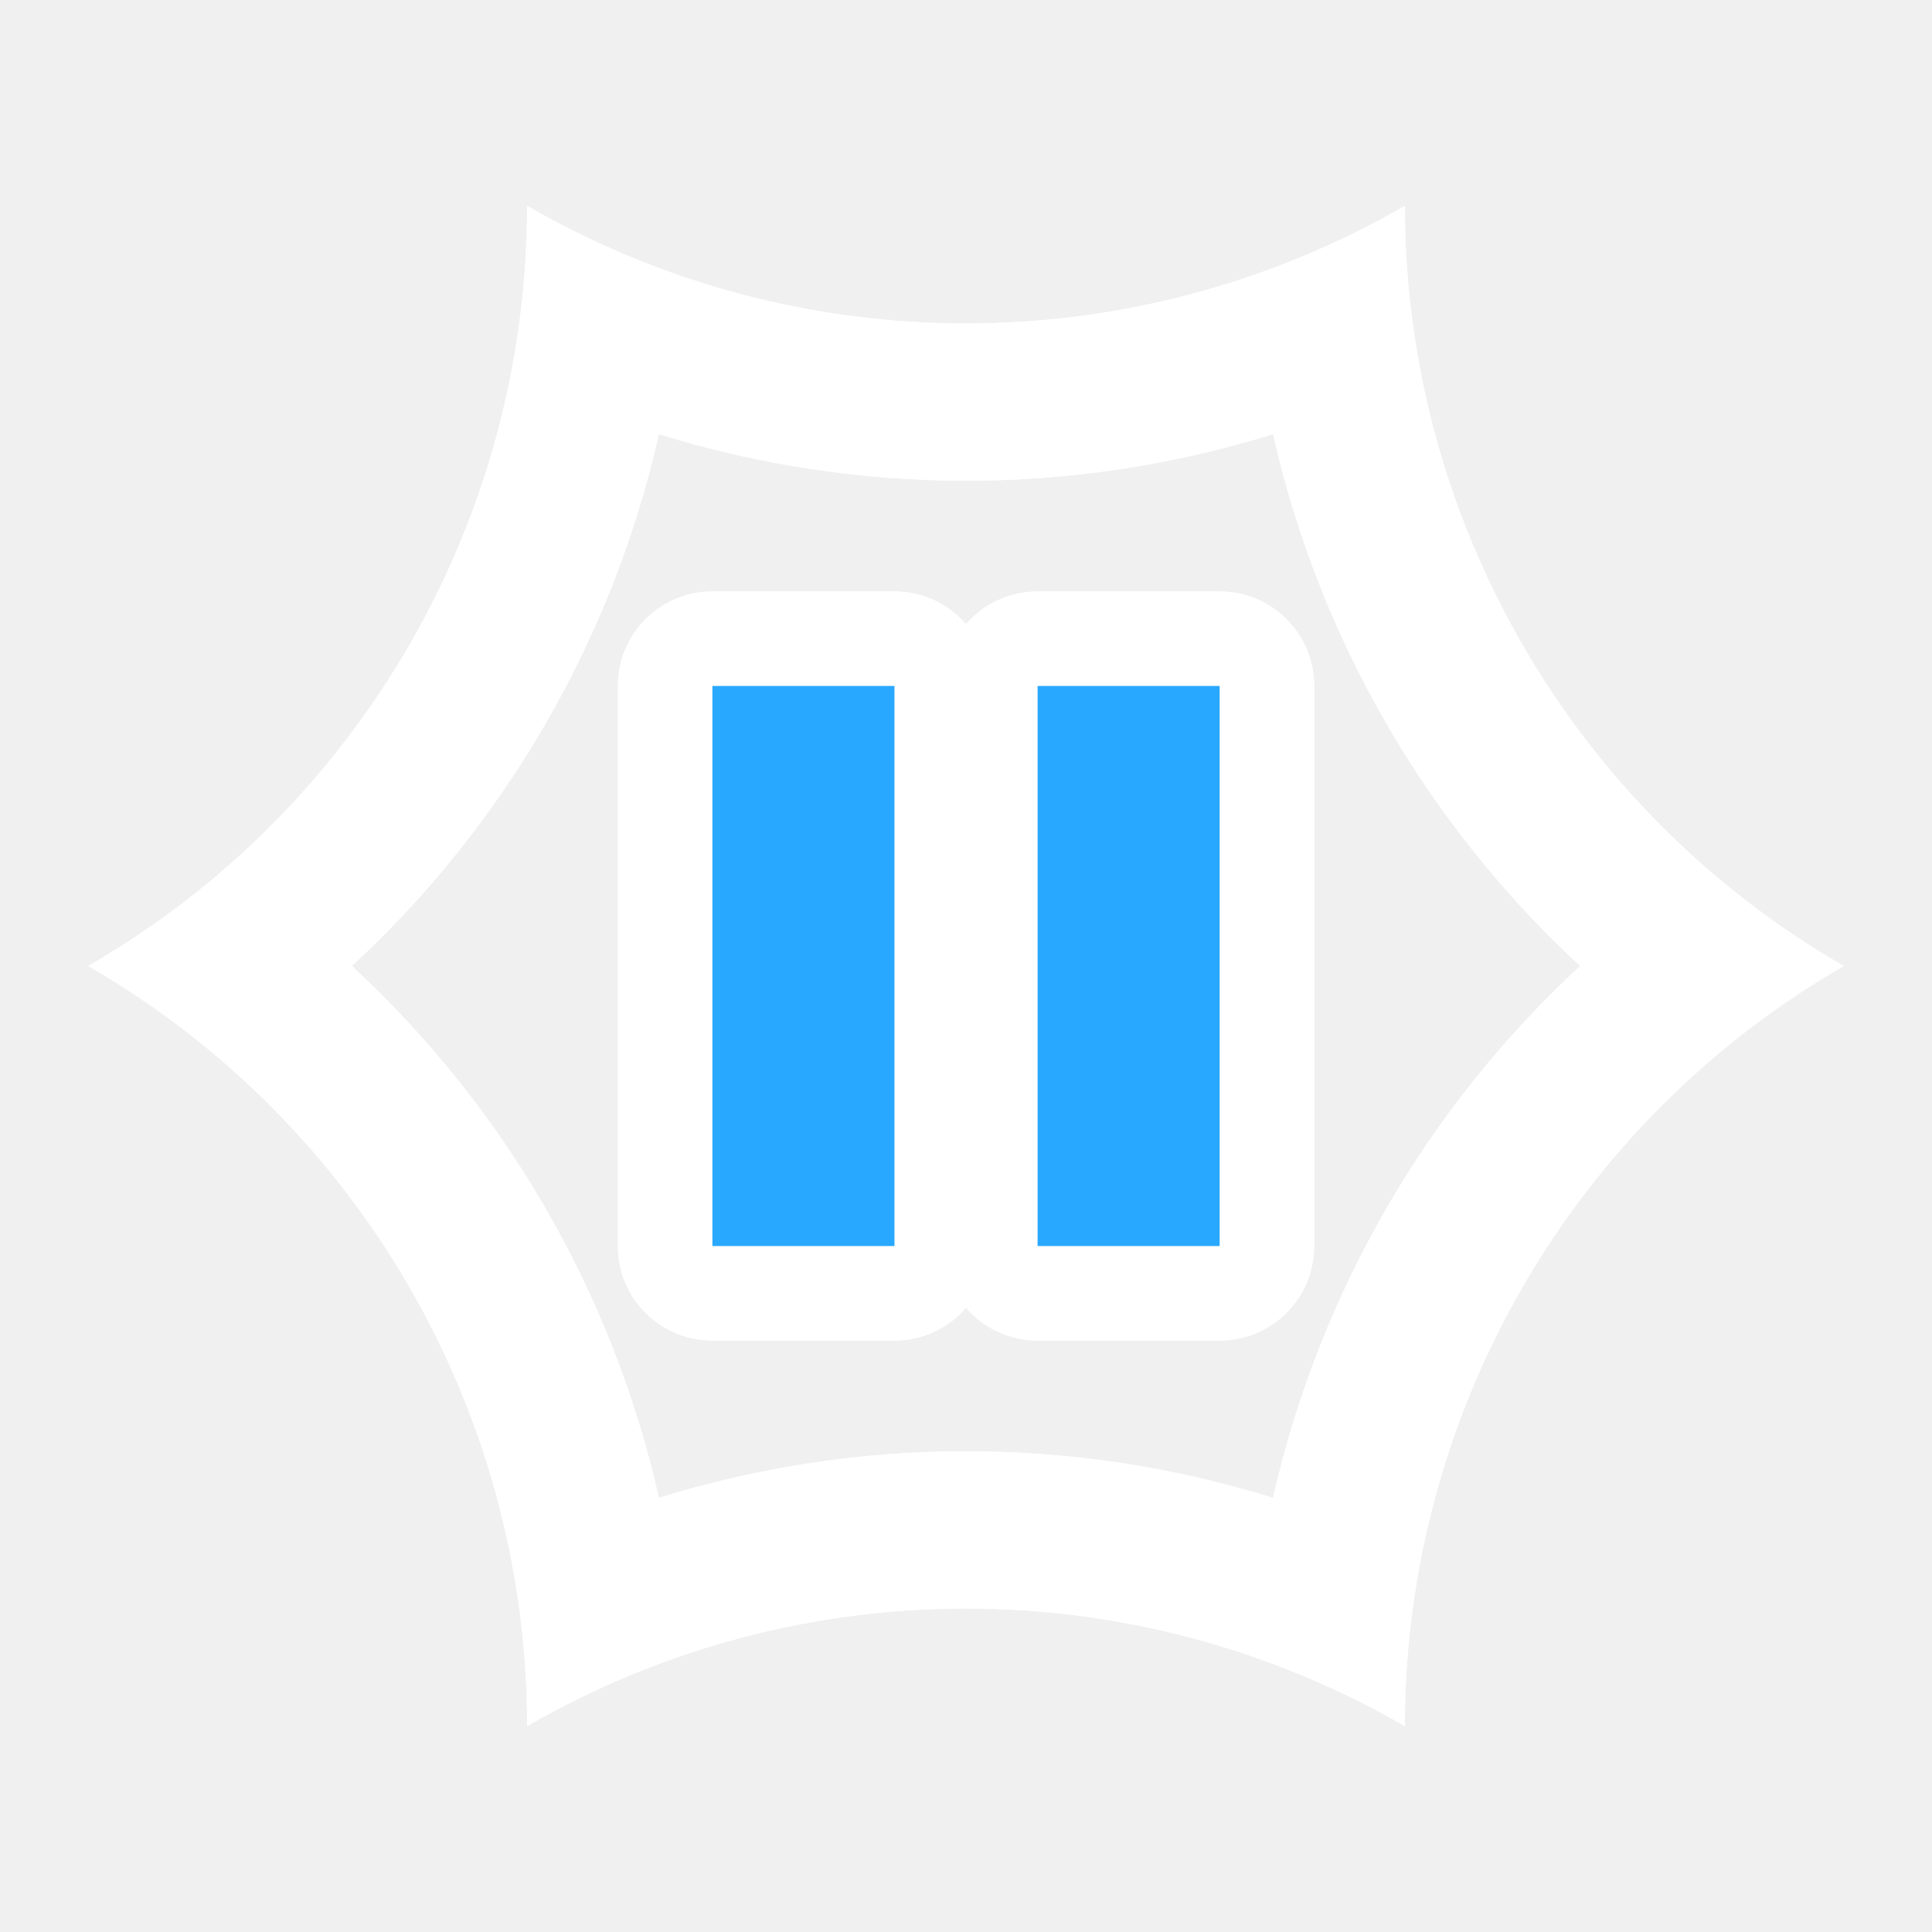
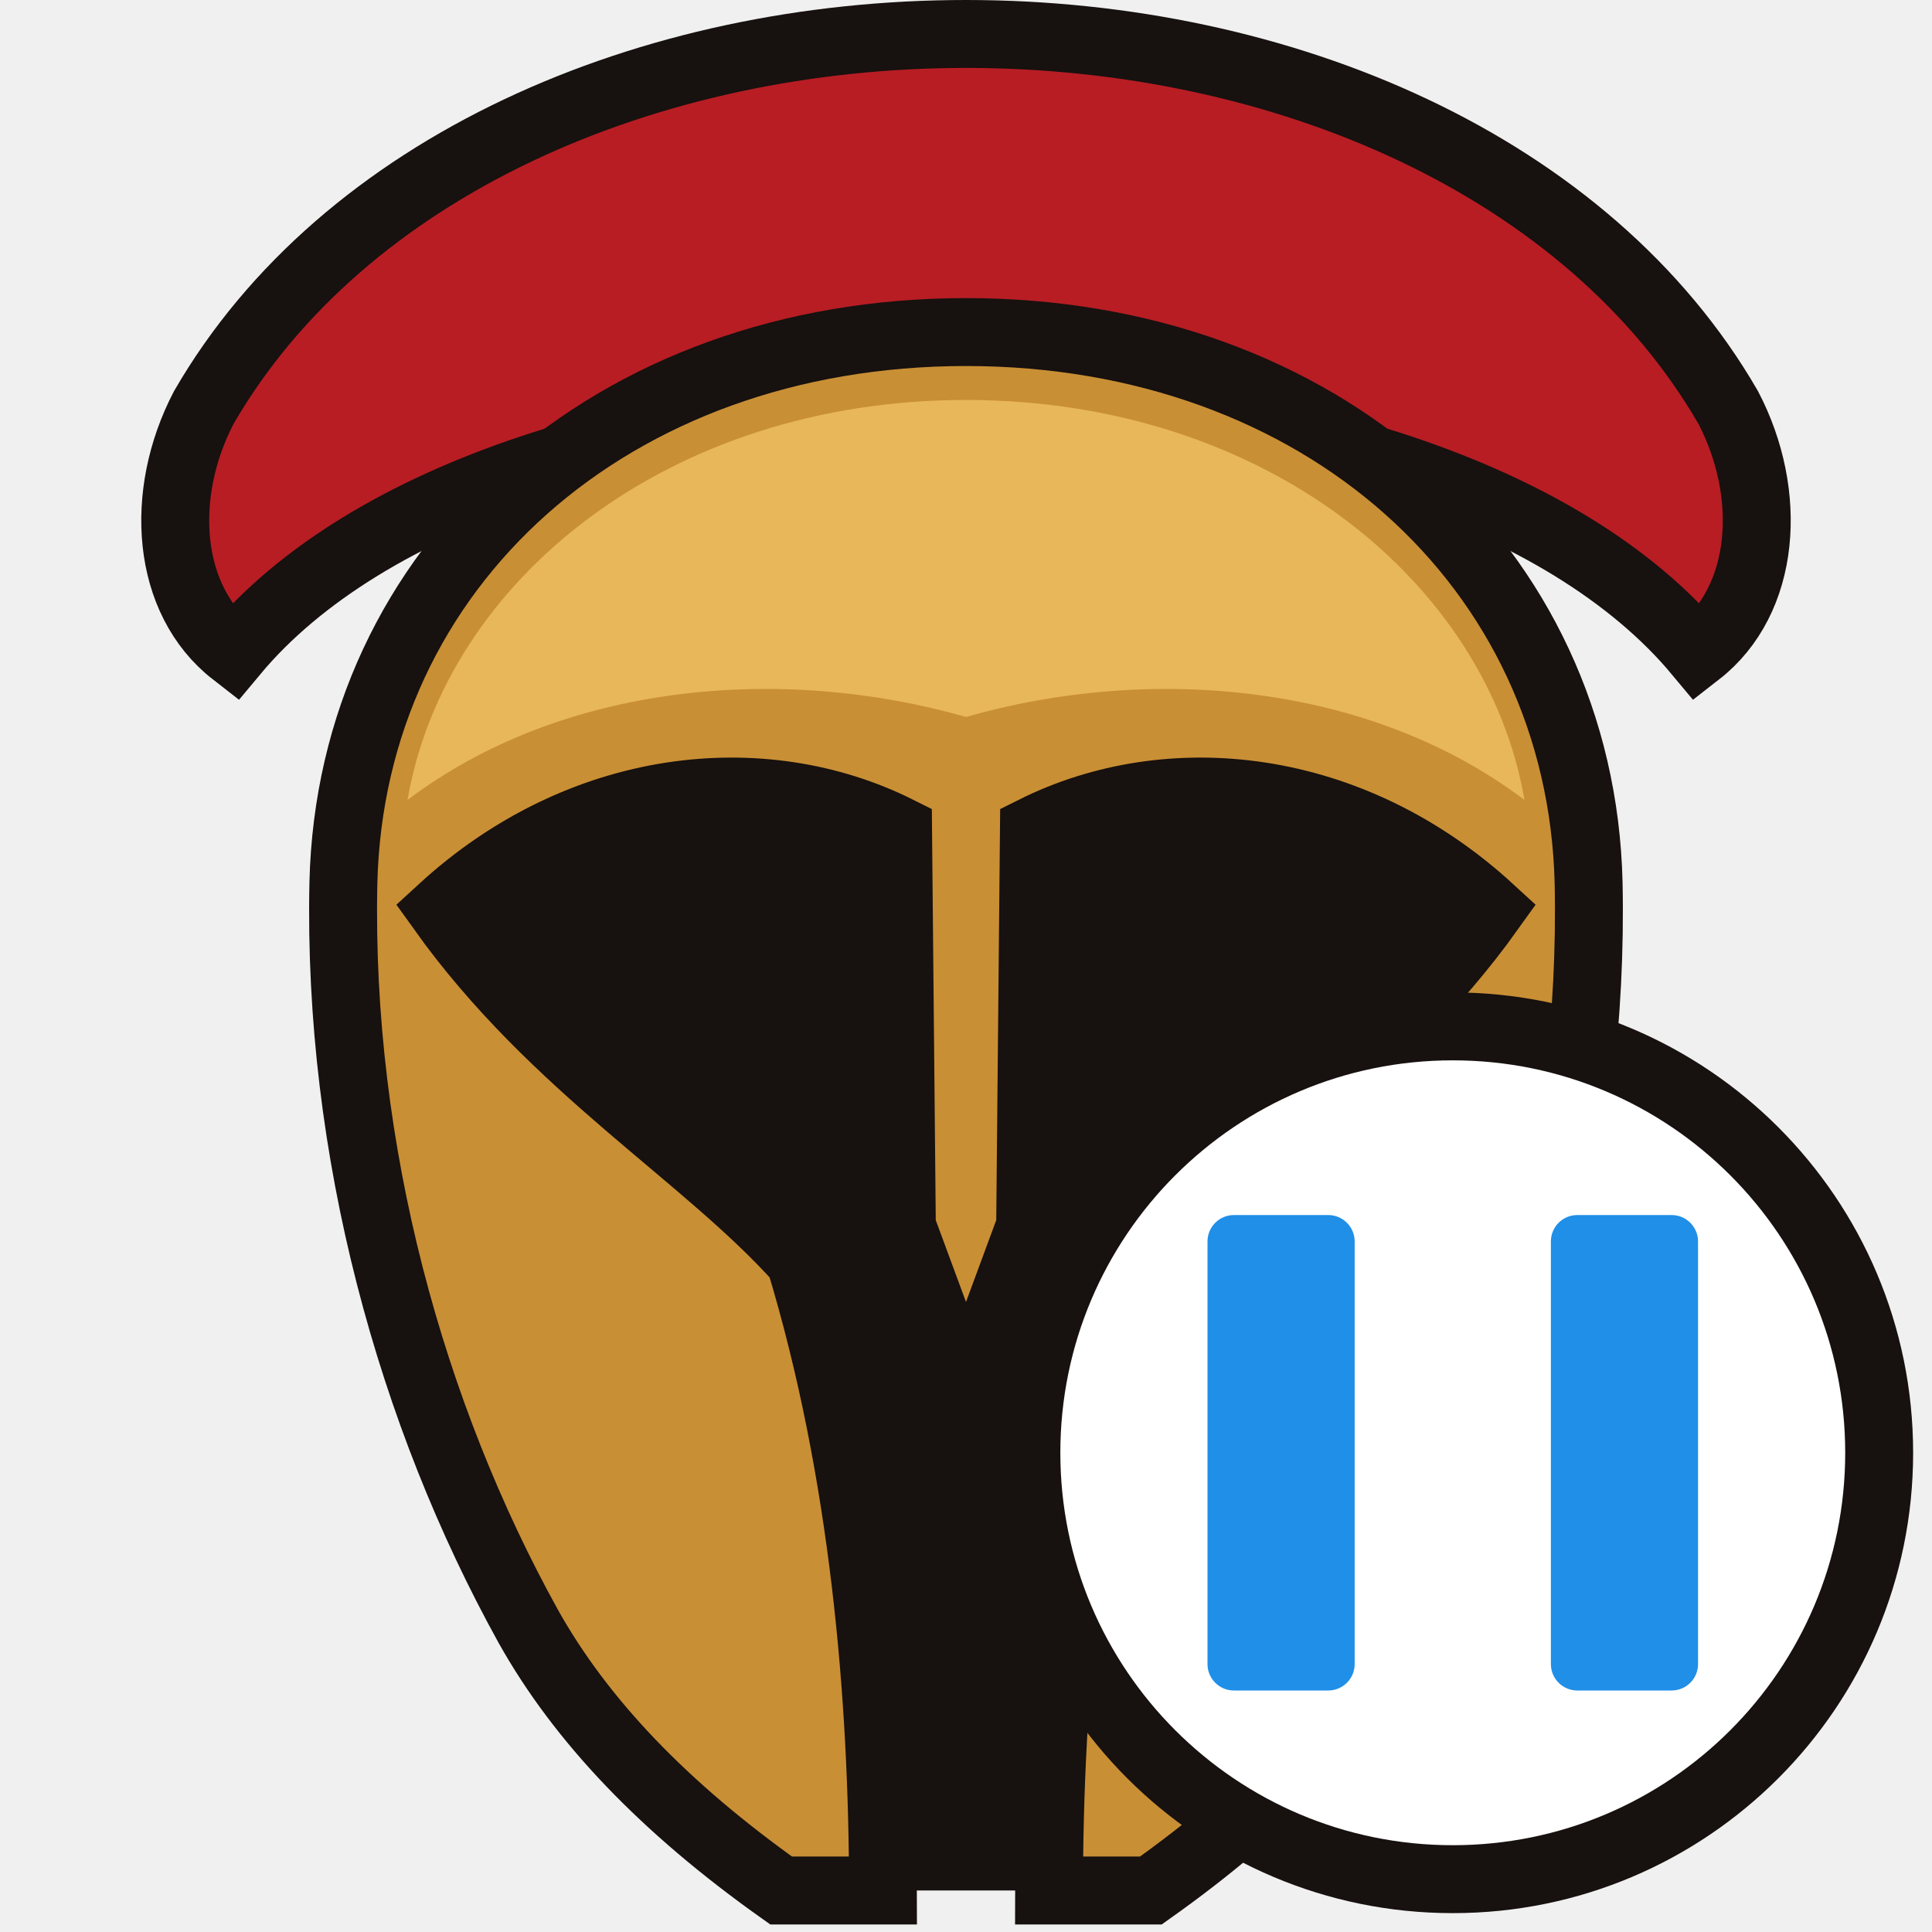
- <svg xmlns="http://www.w3.org/2000/svg" width="100%" height="100%" viewBox="0 0 1024 1024" version="1.1" xml:space="preserve" style="fill-rule:evenodd;clip-rule:evenodd;stroke-linejoin:round;stroke-miterlimit:2;">
-   <g transform="matrix(1,0,0,1,-2176,0)">
-     <g id="ICON_PAUSE" transform="matrix(1,0,0,1,2176,0)">
-       <rect x="0" y="0" width="1024" height="1024" style="fill:none;" />
-       <g id="apollo.afdesign" transform="matrix(1,0,0,1,512,512)">
-         <g transform="matrix(1,0,0,1,-512,-512)">
-           <clipPath id="_clip1">
-             <rect x="0" y="0" width="1024" height="1024" />
-           </clipPath>
-           <g clip-path="url(#_clip1)">
-             <g>
-               <g transform="matrix(1.27997,0,0,1.27997,-143.345,-143.345)">
-                 <g transform="matrix(1.26917,-0.732758,0.732758,1.26917,-512.989,237.355)">
-                   <path d="M512,264C556.301,340.731 638.172,388 726.774,388C682.473,464.731 682.473,559.269 726.774,636C638.172,636 556.301,683.269 512,760C467.699,683.269 385.828,636 297.226,636C341.527,559.269 341.527,464.731 297.226,388C385.828,388 467.699,340.731 512,264ZM512,338.465C471.86,381.904 419.404,412.19 361.715,425.233C379.264,481.715 379.264,542.285 361.715,598.767C419.404,611.81 471.86,642.096 512,685.535C552.14,642.096 604.596,611.81 662.285,598.767C644.736,542.285 644.736,481.715 662.285,425.233C604.596,412.19 552.14,381.904 512,338.465Z" style="fill:white;" />
-                 </g>
-                 <g transform="matrix(1.26917,-0.732758,0.732758,1.26917,-512.989,237.355)">
-                   <path d="M512,264C556.301,340.731 638.172,388 726.774,388C682.473,464.731 682.473,559.269 726.774,636C638.172,636 556.301,683.269 512,760C467.699,683.269 385.828,636 297.226,636C341.527,559.269 341.527,464.731 297.226,388C385.828,388 467.699,340.731 512,264ZM512,338.465C471.86,381.904 419.404,412.19 361.715,425.233C379.264,481.715 379.264,542.285 361.715,598.767C419.404,611.81 471.86,642.096 512,685.535C552.14,642.096 604.596,611.81 662.285,598.767C644.736,542.285 644.736,481.715 662.285,425.233C604.596,412.19 552.14,381.904 512,338.465Z" style="fill:white;" />
-                 </g>
-               </g>
-             </g>
-           </g>
-         </g>
-       </g>
-       <g>
-         <g>
-           <g transform="matrix(1.30583,0,0,1.19277,-2960.19,-115.994)">
-             <rect x="2556" y="402" width="74" height="249" style="fill:rgb(41,168,255);" />
-             <path d="M2668.29,402L2668.29,651C2668.29,674.151 2651.15,692.919 2630,692.919L2556,692.919C2534.85,692.919 2517.71,674.151 2517.71,651L2517.71,402C2517.71,378.849 2534.85,360.081 2556,360.081L2630,360.081C2651.15,360.081 2668.29,378.849 2668.29,402ZM2630,402L2556,402L2556,651L2630,651L2630,402Z" style="fill:white;" />
-           </g>
-           <g transform="matrix(1.30583,0,0,1.19277,-2787.82,-115.994)">
-             <rect x="2556" y="402" width="74" height="249" style="fill:rgb(41,168,255);" />
-             <path d="M2668.29,402L2668.29,651C2668.29,674.151 2651.15,692.919 2630,692.919L2556,692.919C2534.85,692.919 2517.71,674.151 2517.71,651L2517.71,402C2517.71,378.849 2534.85,360.081 2556,360.081L2630,360.081C2651.15,360.081 2668.29,378.849 2668.29,402ZM2630,402L2556,402L2556,651L2630,651L2630,402Z" style="fill:white;" />
-           </g>
-         </g>
-         <g>
-           <g transform="matrix(1.30583,0,0,1.19277,-2960.19,-115.994)">
-             <rect x="2556" y="402" width="74" height="249" style="fill:rgb(41,168,255);" />
-             <path d="M2668.29,402L2668.29,651C2668.29,674.151 2651.15,692.919 2630,692.919L2556,692.919C2534.85,692.919 2517.71,674.151 2517.71,651L2517.71,402C2517.71,378.849 2534.85,360.081 2556,360.081L2630,360.081C2651.15,360.081 2668.29,378.849 2668.29,402ZM2630,402L2556,402L2556,651L2630,651L2630,402Z" style="fill:white;" />
-           </g>
-           <g transform="matrix(1.30583,0,0,1.19277,-2787.82,-115.994)">
-             <rect x="2556" y="402" width="74" height="249" style="fill:rgb(41,168,255);" />
-             <path d="M2668.29,402L2668.29,651C2668.29,674.151 2651.15,692.919 2630,692.919L2556,692.919C2534.85,692.919 2517.71,674.151 2517.71,651L2517.71,402C2517.71,378.849 2534.85,360.081 2556,360.081L2630,360.081C2651.15,360.081 2668.29,378.849 2668.29,402ZM2630,402L2556,402L2556,651L2630,651L2630,402Z" style="fill:white;" />
-           </g>
-         </g>
-       </g>
-     </g>
+ <svg xmlns="http://www.w3.org/2000/svg" width="100%" height="100%" viewBox="0 0 1024 1024">
+   <path d="M512 18C680 18 842 88 916 216C940 262 936 318 900 346C830 262 680 214 512 214C344 214 194 262 124 346C88 318 84 262 108 216C182 88 344 18 512 18Z" fill="#b81d24" stroke="#17110f" stroke-width="36" />
+   <path d="M548 440C620 404 716 414 790 482C730 566 650 612 600 668C566 780 556 900 556 1002L468 1002C468 900 458 780 424 668C374 612 294 566 234 482C308 414 404 404 476 440L478 650L512 742L546 650Z" fill="#17110f" />
+   <path d="M512 176C700 176 838 300 842 468C845 610 806 750 744 862C716 912 672 958 610 1002L556 1002C556 900 566 780 600 668C650 612 730 566 790 482C716 414 620 404 548 440L546 650L512 742L478 650L476 440C404 404 308 414 234 482C294 566 374 612 424 668C458 780 468 900 468 1002L414 1002C352 958 308 912 280 862C218 750 179 610 182 468C186 300 324 176 512 176Z" fill="#c98f35" stroke="#17110f" stroke-width="36" />
+   <path d="M512 212C670 212 788 308 808 424C726 362 610 352 512 380C414 352 298 362 216 424C236 308 354 212 512 212Z" fill="#e8b75a" />
+   <circle cx="770" cy="770" r="244" fill="#17110f" />
+   <circle cx="770" cy="770" r="208" fill="#fff" />
+   <g fill="#1f8fe8">
+     <rect x="640" y="644" width="78" height="252" rx="14" />
+     <rect x="822" y="644" width="78" height="252" rx="14" />
  </g>
</svg>
